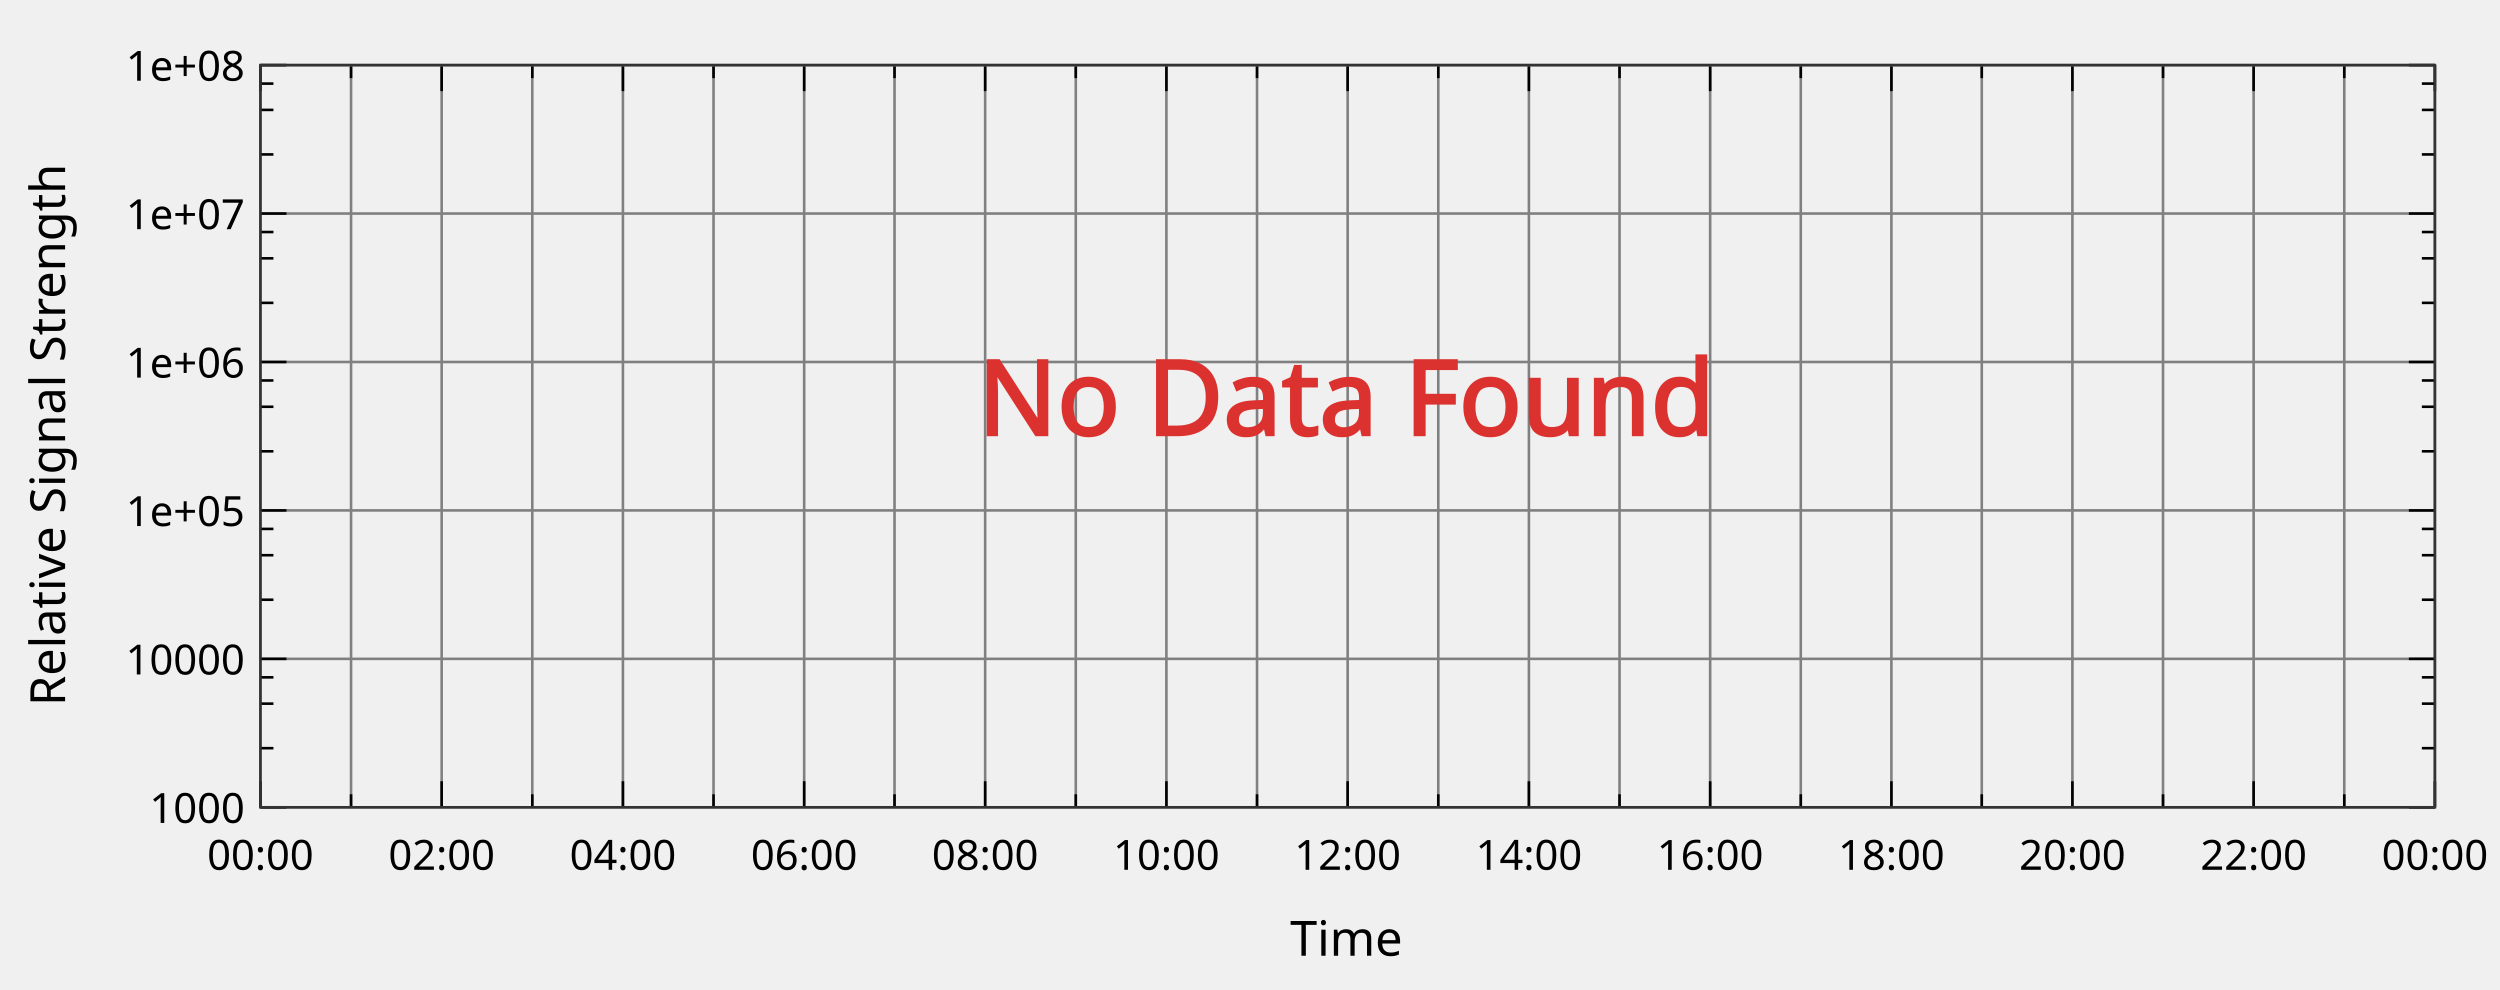
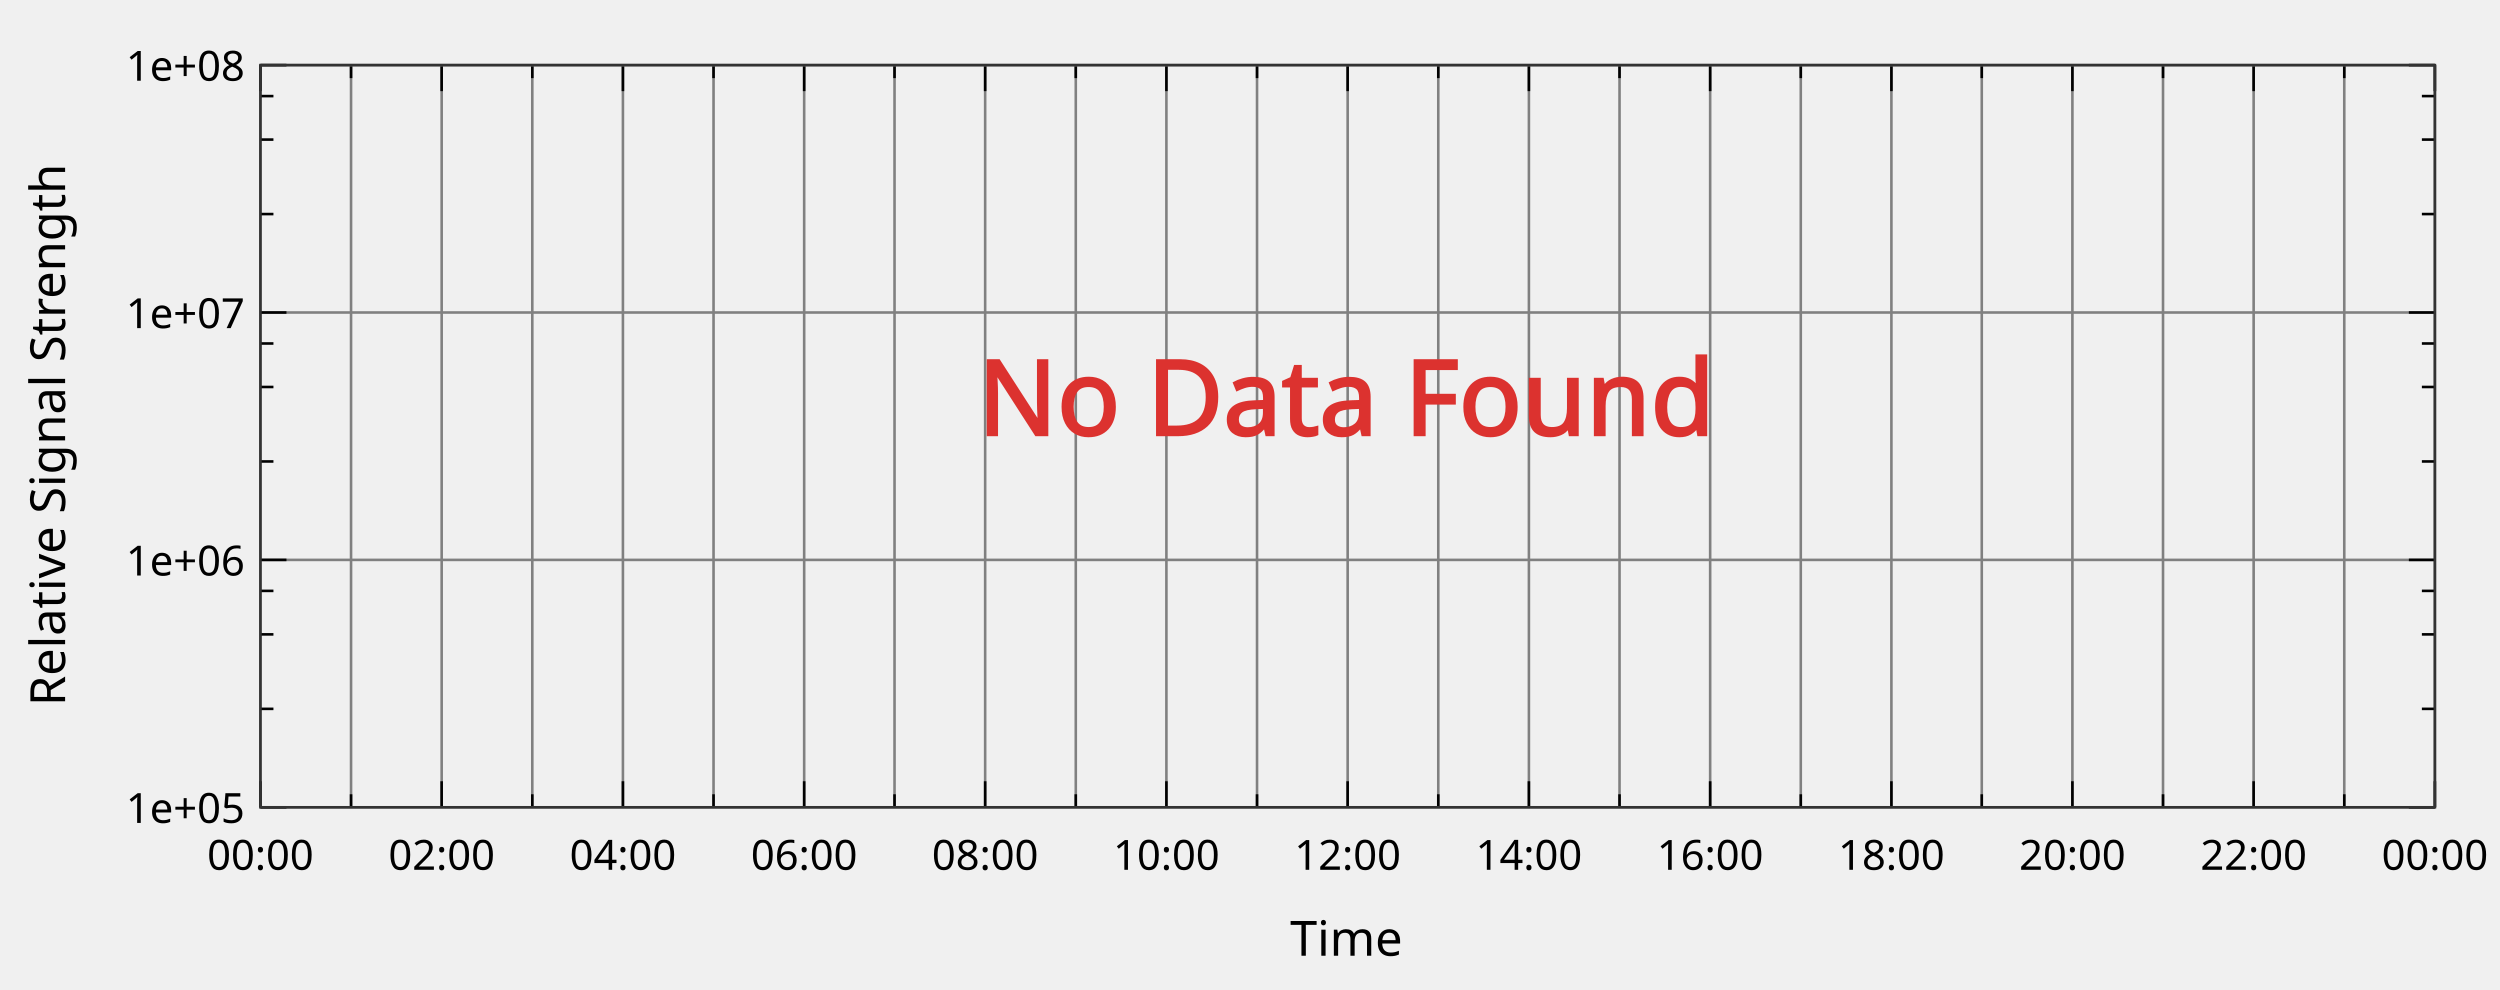
<svg xmlns="http://www.w3.org/2000/svg" xmlns:xlink="http://www.w3.org/1999/xlink" viewbox="0 0 960 380" width="960" height="380" style="font-family: 'Exo'">
  <defs>
    <style type="text/css">@font-face {
	font-family: 'Exo';
	font-style: normal;
	font-weight: 400;
	src: local('Exo Regular'), local('Exo-Regular'), url(http://themes.googleusercontent.com/static/fonts/exo/v1/wocyXRLWPo2Av-yUTmmbTA.woff) format('woff');
}
</style>
  </defs>
  <path id="cursor_line" d="M0,25l0,285" stroke="#cb4b16" stroke-width="1.5" display="none" />
  <g style="color:grey" stroke="currentColor" transform="translate(0,25)">
    <path d="m100.0 0v285" />
    <path d="m134.8 0v285" />
    <path d="m169.6 0v285" />
    <path d="m204.4 0v285" />
    <path d="m239.2 0v285" />
    <path d="m274.0 0v285" />
    <path d="m308.8 0v285" />
    <path d="m343.5 0v285" />
    <path d="m378.3 0v285" />
    <path d="m413.1 0v285" />
    <path d="m447.9 0v285" />
    <path d="m482.7 0v285" />
    <path d="m517.5 0v285" />
    <path d="m552.3 0v285" />
    <path d="m587.1 0v285" />
    <path d="m621.9 0v285" />
    <path d="m656.7 0v285" />
    <path d="m691.5 0v285" />
    <path d="m726.3 0v285" />
    <path d="m761.0 0v285" />
    <path d="m795.8 0v285" />
    <path d="m830.6 0v285" />
    <path d="m865.4 0v285" />
    <path d="m900.2 0v285" />
    <path d="m935.0 0v285" />
  </g>
  <g style="color:black" stroke="currentColor" transform="translate(0,25)">
    <path d="m100.0 0v10m0 265v10" />
    <path d="m134.8 0v5m0 275v5" />
    <path d="m169.6 0v10m0 265v10" />
    <path d="m204.4 0v5m0 275v5" />
    <path d="m239.2 0v10m0 265v10" />
    <path d="m274.0 0v5m0 275v5" />
    <path d="m308.8 0v10m0 265v10" />
    <path d="m343.5 0v5m0 275v5" />
    <path d="m378.3 0v10m0 265v10" />
    <path d="m413.1 0v5m0 275v5" />
    <path d="m447.9 0v10m0 265v10" />
    <path d="m482.7 0v5m0 275v5" />
    <path d="m517.5 0v10m0 265v10" />
    <path d="m552.3 0v5m0 275v5" />
    <path d="m587.1 0v10m0 265v10" />
    <path d="m621.9 0v5m0 275v5" />
    <path d="m656.7 0v10m0 265v10" />
    <path d="m691.5 0v5m0 275v5" />
    <path d="m726.3 0v10m0 265v10" />
    <path d="m761.0 0v5m0 275v5" />
    <path d="m795.8 0v10m0 265v10" />
    <path d="m830.6 0v5m0 275v5" />
    <path d="m865.4 0v10m0 265v10" />
    <path d="m900.2 0v5m0 275v5" />
    <path d="m935.0 0v10m0 265v10" />
  </g>
  <g style="text-anchor:middle" stroke="none" transform="translate(0,334)" font-size="12pt" fill="#000">
    <g transform="translate(100.0)">
      <text>00:00</text>
    </g>
    <g transform="translate(169.6)">
      <text>02:00</text>
    </g>
    <g transform="translate(239.2)">
      <text>04:00</text>
    </g>
    <g transform="translate(308.8)">
      <text>06:00</text>
    </g>
    <g transform="translate(378.3)">
      <text>08:00</text>
    </g>
    <g transform="translate(447.9)">
      <text>10:00</text>
    </g>
    <g transform="translate(517.5)">
      <text>12:00</text>
    </g>
    <g transform="translate(587.1)">
      <text>14:00</text>
    </g>
    <g transform="translate(656.7)">
      <text>16:00</text>
    </g>
    <g transform="translate(726.3)">
      <text>18:00</text>
    </g>
    <g transform="translate(795.8)">
      <text>20:00</text>
    </g>
    <g transform="translate(865.4)">
      <text>22:00</text>
    </g>
    <g transform="translate(935.0)">
      <text>00:00</text>
    </g>
  </g>
  <g style="text-anchor: middle" transform="translate(517 367)" font-size="14pt" fill="#000">
    <text>Time</text>
  </g>
  <g style="color:grey" stroke="currentColor" transform="translate(100,0)">
    <path d="m0 310.0h835" />
-     <path d="m0 253.0h835" />
-     <path d="m0 196.0h835" />
-     <path d="m0 139.0h835" />
-     <path d="m0 82.0h835" />
+     <path d="m0 215.0h835" />
+     <path d="m0 120.0h835" />
    <path d="m0 25.0h835" />
  </g>
  <g style="color:black" stroke="currentColor" transform="translate(100,0)">
    <path d="m0 310.0h10m815 0h10" />
-     <path d="m0 287.3h5m825 0h5" />
-     <path d="m0 270.2h5m825 0h5" />
-     <path d="m0 260.1h5m825 0h5" />
-     <path d="m0 253.0h10m815 0h10" />
-     <path d="m0 230.3h5m825 0h5" />
-     <path d="m0 213.2h5m825 0h5" />
-     <path d="m0 203.1h5m825 0h5" />
-     <path d="m0 196.0h10m815 0h10" />
-     <path d="m0 173.3h5m825 0h5" />
-     <path d="m0 156.2h5m825 0h5" />
-     <path d="m0 146.1h5m825 0h5" />
-     <path d="m0 139.0h10m815 0h10" />
-     <path d="m0 116.3h5m825 0h5" />
-     <path d="m0 99.2h5m825 0h5" />
-     <path d="m0 89.1h5m825 0h5" />
-     <path d="m0 82.0h10m815 0h10" />
-     <path d="m0 59.3h5m825 0h5" />
-     <path d="m0 42.2h5m825 0h5" />
-     <path d="m0 32.1h5m825 0h5" />
+     <path d="m0 272.2h5m825 0h5" />
+     <path d="m0 243.6h5m825 0h5" />
+     <path d="m0 226.9h5m825 0h5" />
+     <path d="m0 215.0h10m815 0h10" />
+     <path d="m0 177.2h5m825 0h5" />
+     <path d="m0 148.6h5m825 0h5" />
+     <path d="m0 131.9h5m825 0h5" />
+     <path d="m0 120.0h10m815 0h10" />
+     <path d="m0 82.2h5m825 0h5" />
+     <path d="m0 53.6h5m825 0h5" />
+     <path d="m0 36.9h5m825 0h5" />
    <path d="m0 25.0h10m815 0h10" />
  </g>
  <g style="text-anchor:end" stroke="none" transform="translate(94,0)" font-size="12pt" fill="#000">
    <g transform="translate(0,316.0)">
-       <text>1000</text>
-     </g>
-     <g transform="translate(0,259.0)">
-       <text>10000</text>
-     </g>
-     <g transform="translate(0,202.0)">
      <text>1e+05</text>
    </g>
-     <g transform="translate(0,145.0)">
+     <g transform="translate(0,221.0)">
      <text>1e+06</text>
    </g>
-     <g transform="translate(0,88.0)">
+     <g transform="translate(0,126.0)">
      <text>1e+07</text>
    </g>
    <g transform="translate(0,31.0)">
      <text>1e+08</text>
    </g>
  </g>
  <g style="text-anchor:middle" transform="translate(25 167) rotate(-90)" font-size="14pt" fill="#000">
    <text>Relative Signal Strength</text>
  </g>
  <g stroke="#333" fill="none">
    <path d="m100 25v285h835v-285h-835z" />
  </g>
  <g transform="translate(100,310) scale(1, -1)">
    <a xlink:title="Plot #1">
      <g stroke-width="1.4" stroke-linejoin="bevel" fill="none">
        <path stroke="#dc322f" d="[SPLIT]" />
      </g>
    </a>
  </g>
  <g style="text-anchor:middle" stroke="#dc322f" transform="translate(517,167)" font-size="30pt" display="[SPLIT]" fill="#dc322f">
    <text>No Data Found</text>
  </g>
  <rect x="0" y="0" width="960" height="380" fill="white" fill-opacity="0" stroke="none" stroke-width="0" />
</svg>
